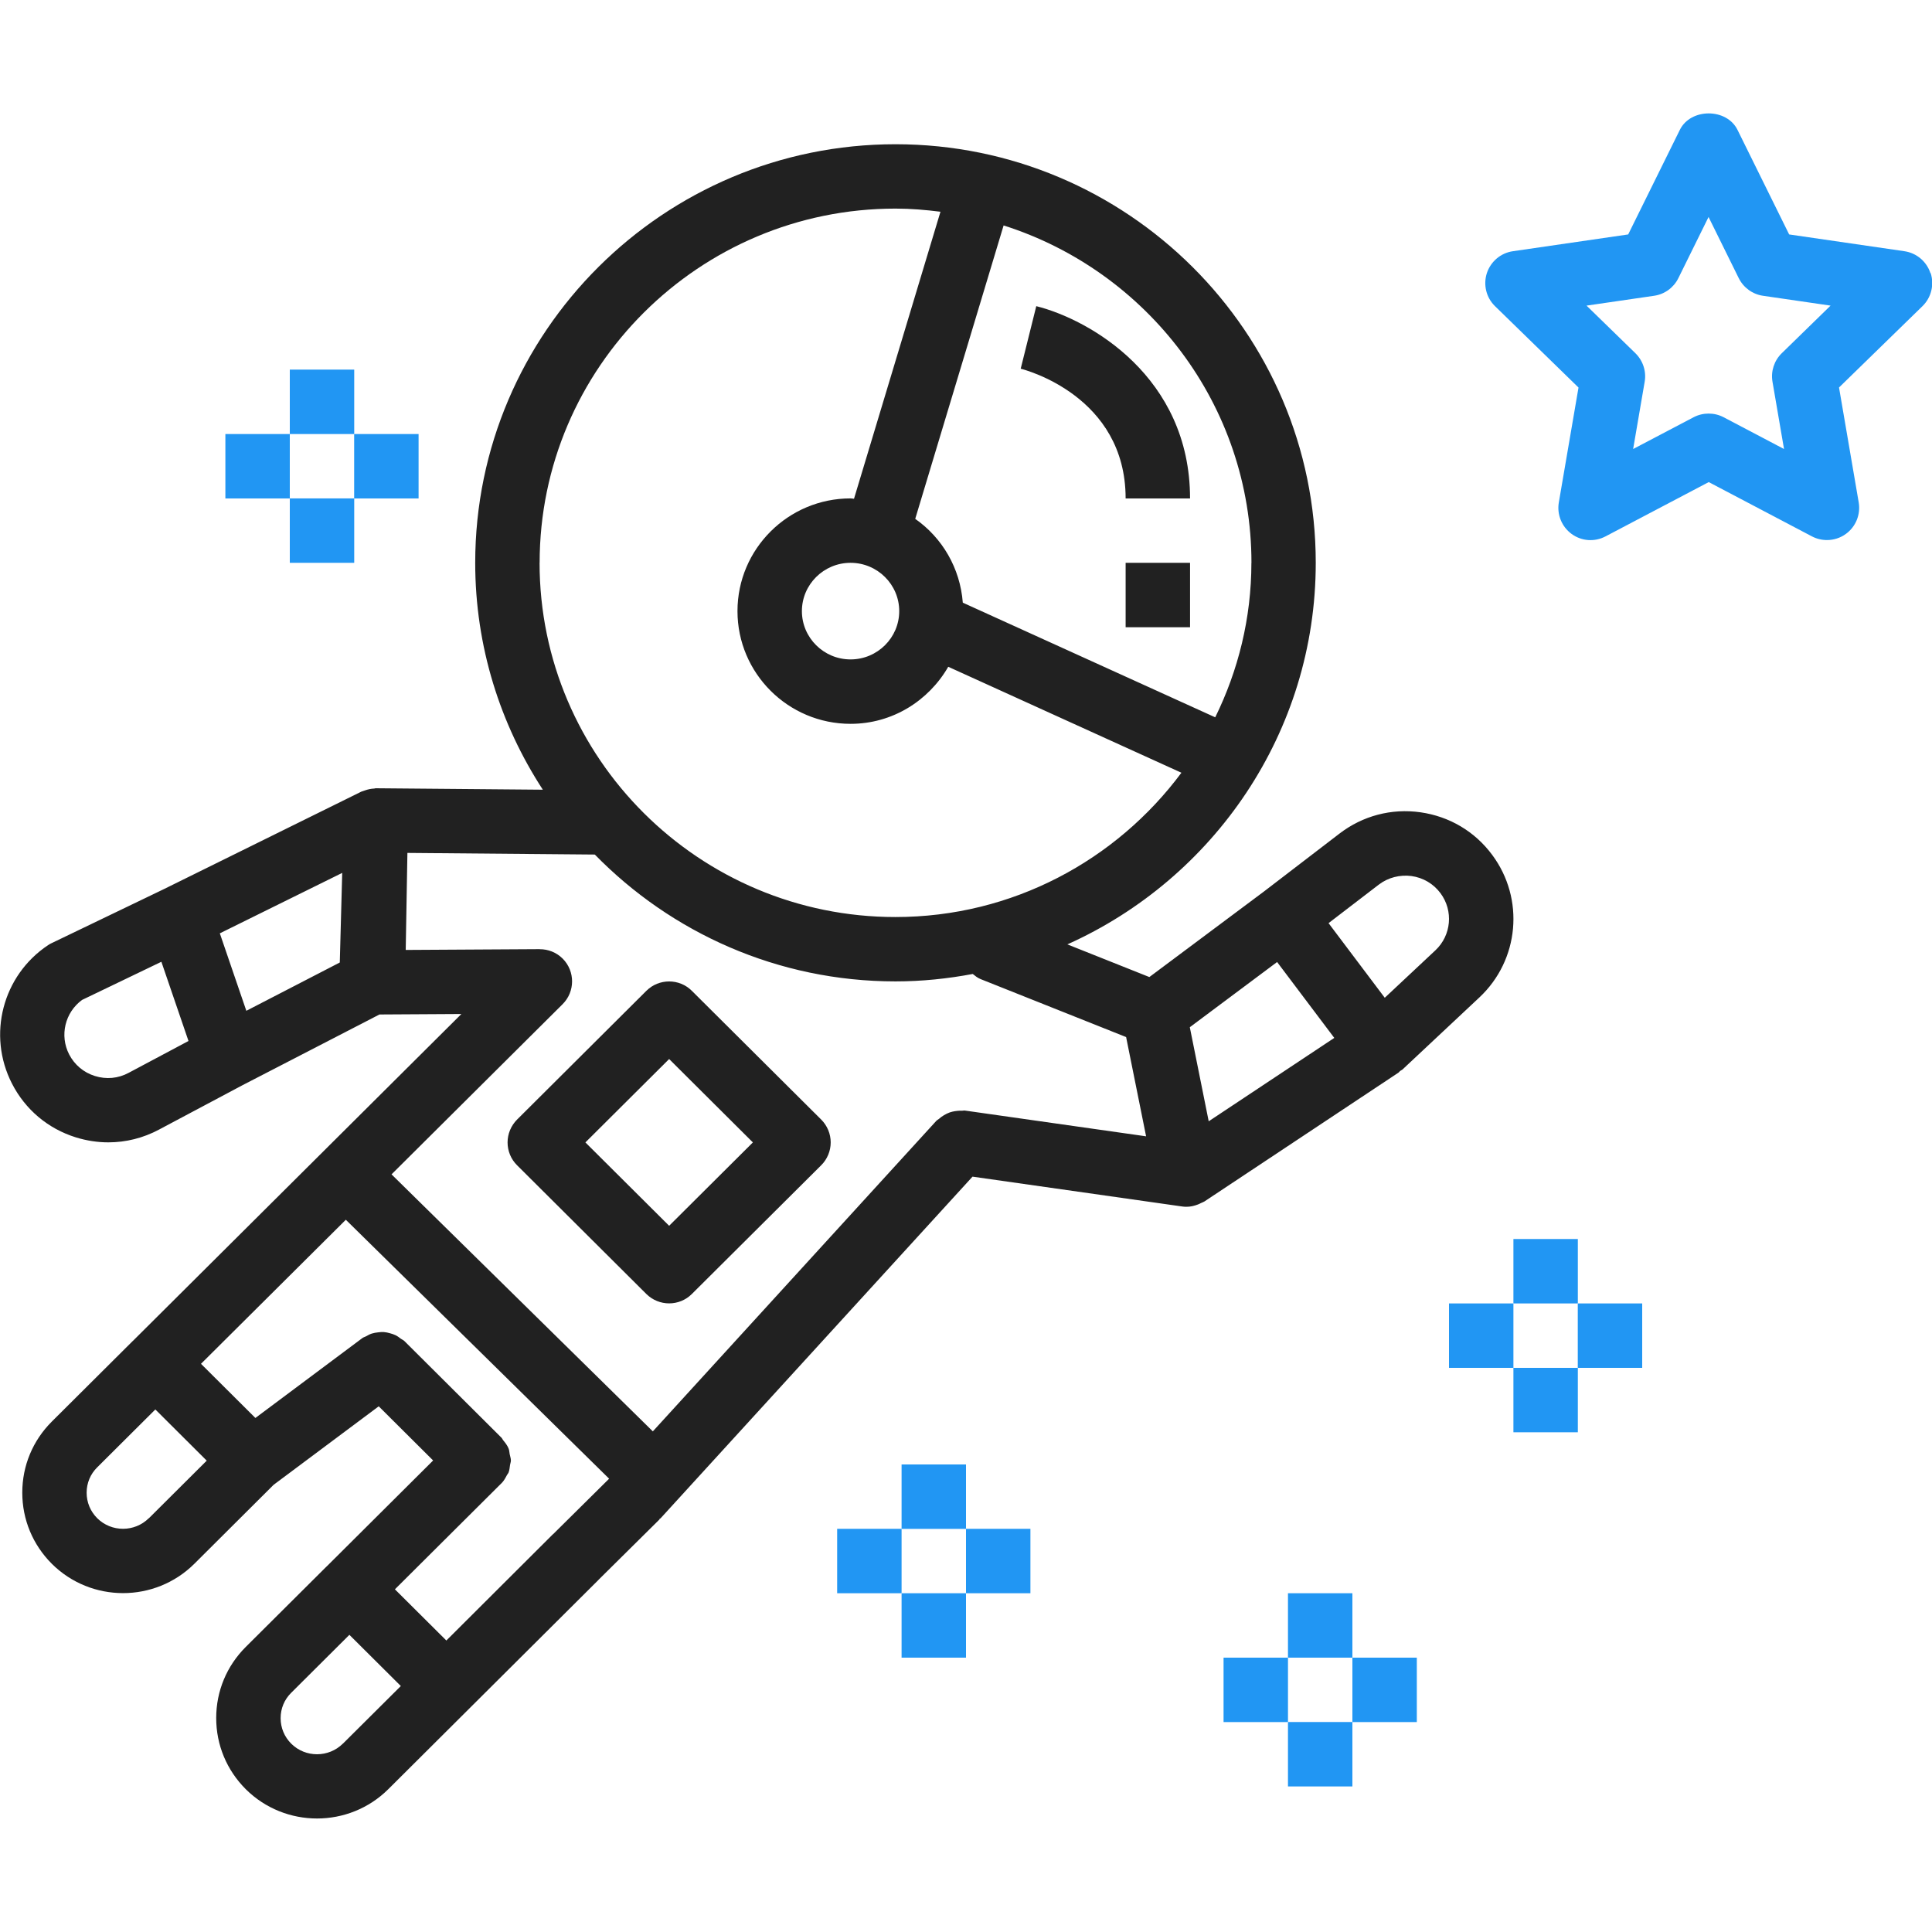
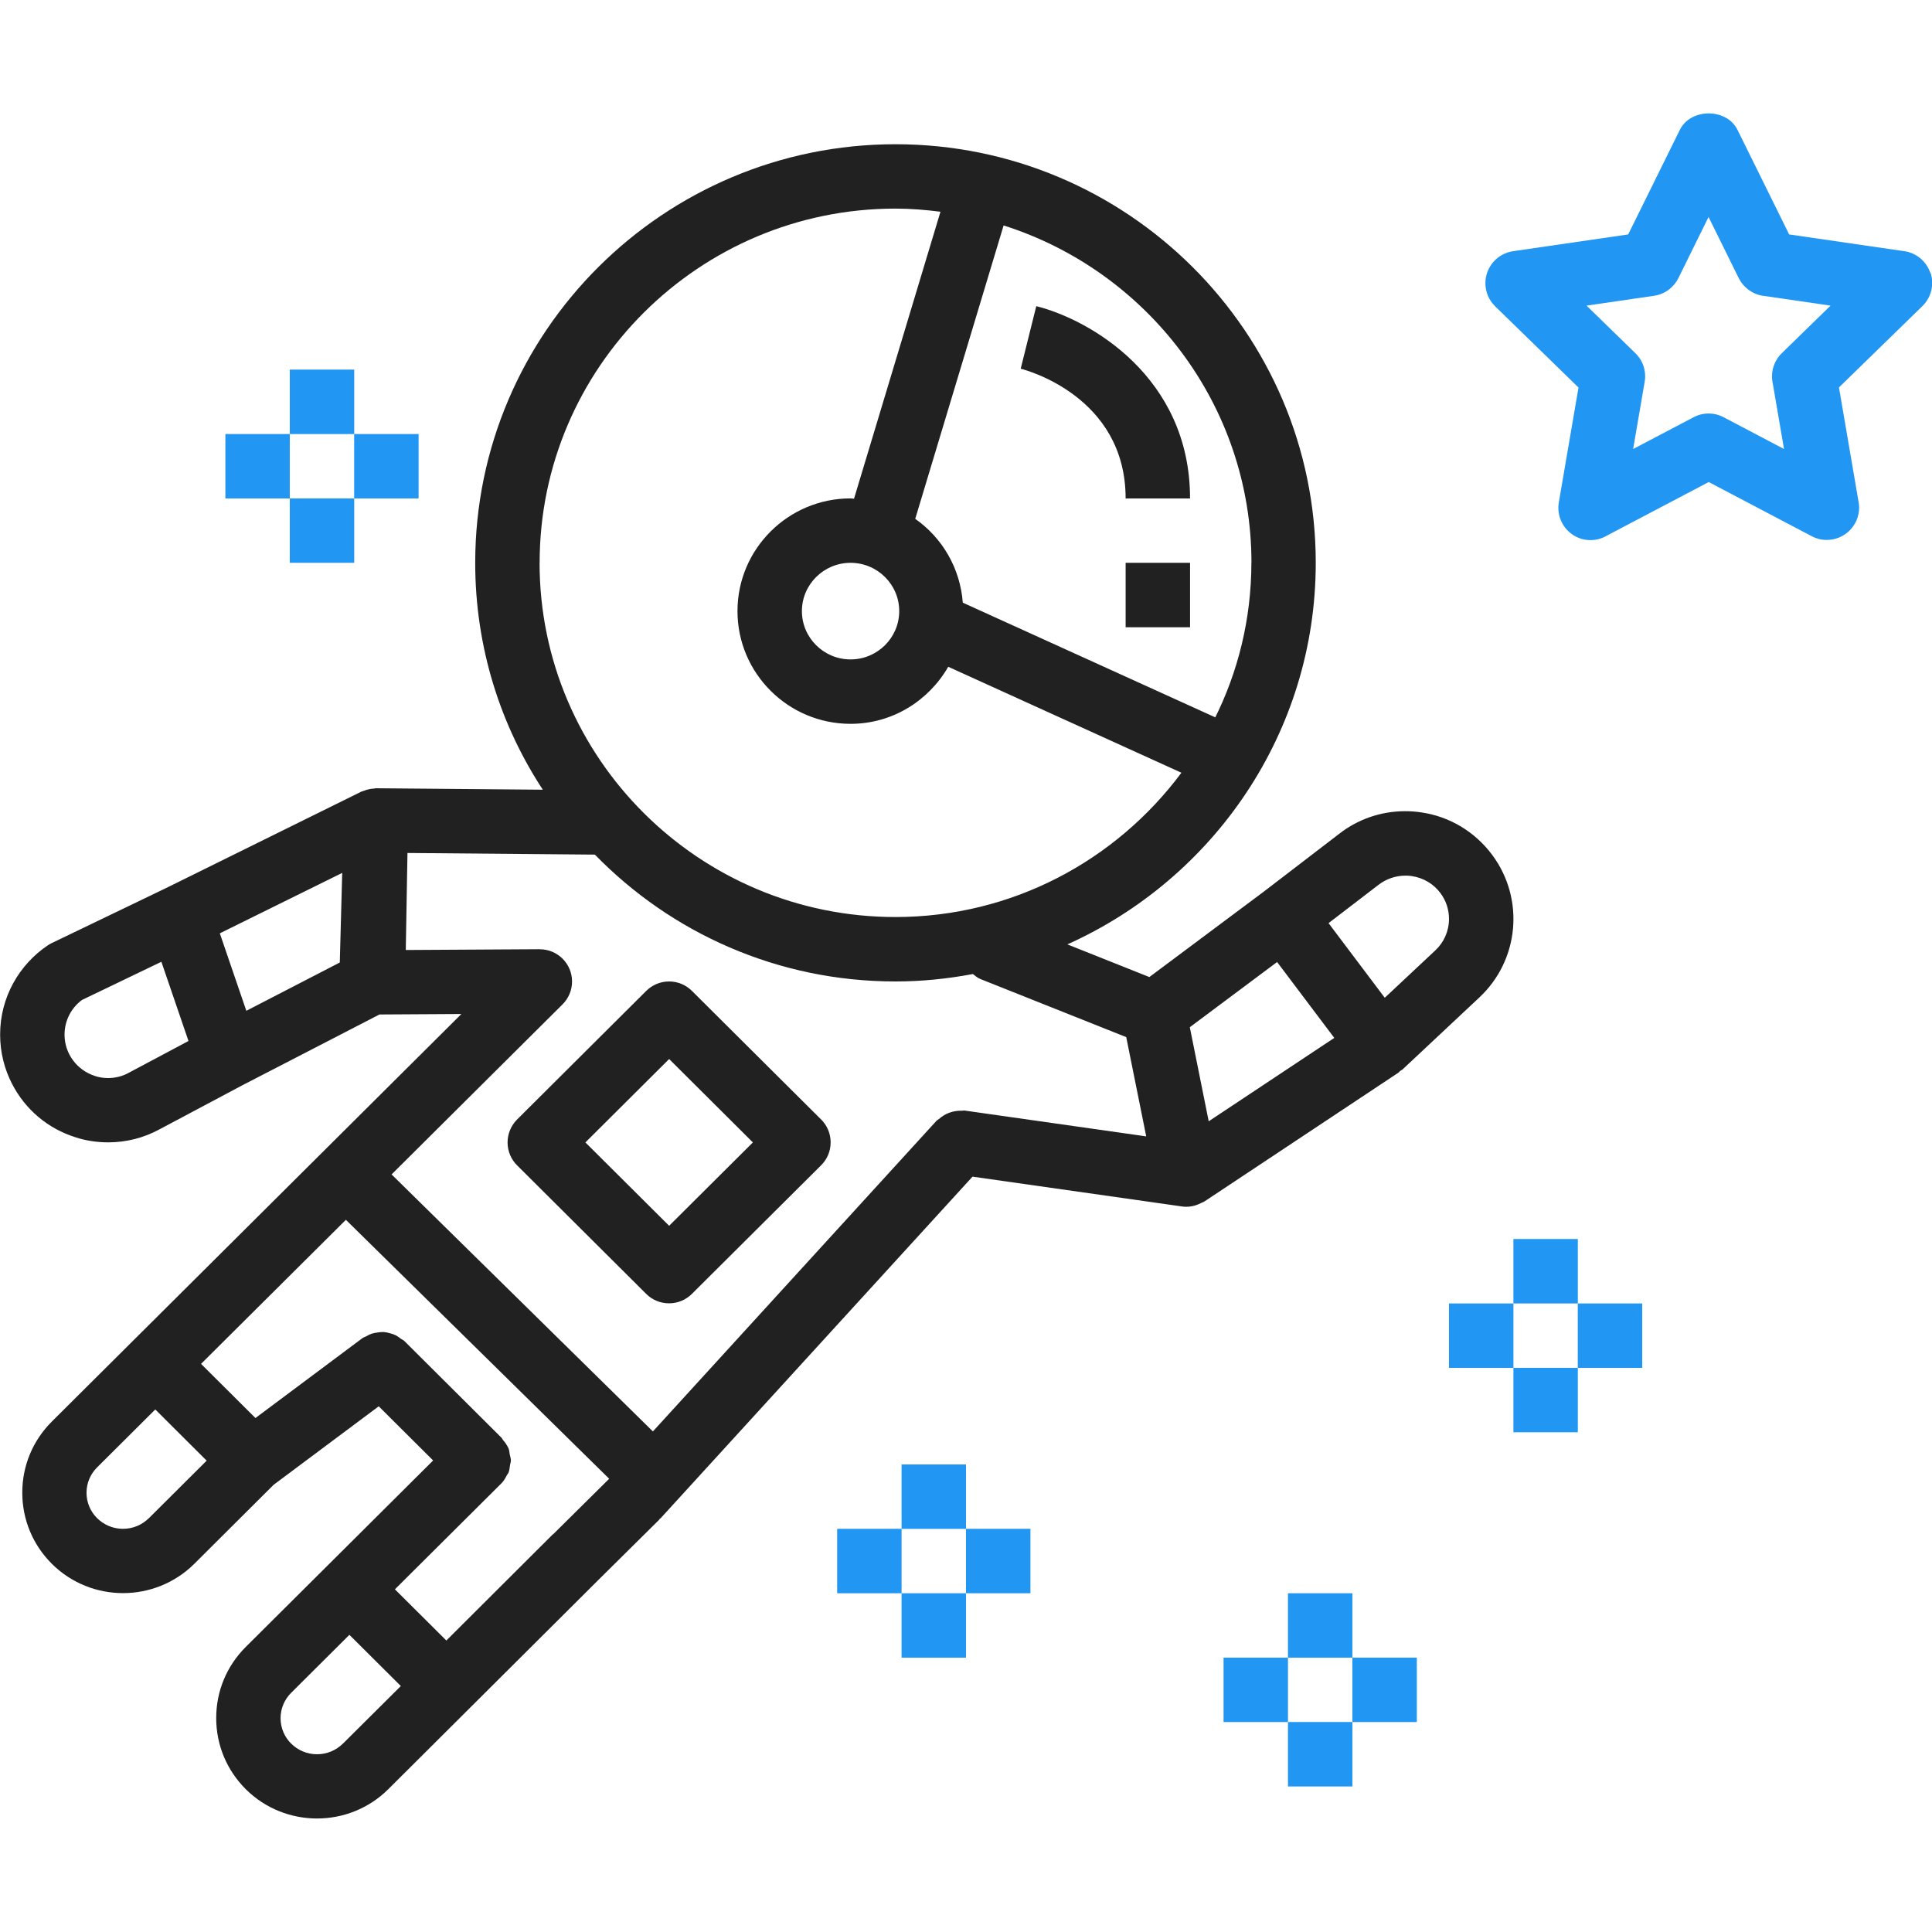
<svg xmlns="http://www.w3.org/2000/svg" version="1.1" width="32" height="32" viewBox="0 0 32 32">
-   <path fill="#2196f3" d="M31.974 4.524c-0.063-0.193-0.229-0.333-0.43-0.363l-1.91-0.278-0.855-1.731c-0.179-0.365-0.777-0.365-0.956 0l-0.855 1.731-1.91 0.278c-0.201 0.029-0.367 0.17-0.431 0.363-0.062 0.193-0.011 0.405 0.135 0.547l1.383 1.348-0.326 1.903c-0.034 0.2 0.048 0.402 0.212 0.522 0.166 0.121 0.382 0.135 0.562 0.040l1.709-0.899 1.709 0.899c0.078 0.041 0.164 0.061 0.249 0.061 0.11 0 0.221-0.034 0.314-0.102 0.164-0.119 0.246-0.322 0.212-0.522l-0.326-1.903 1.383-1.348c0.145-0.142 0.197-0.354 0.135-0.547zM29.511 5.851c-0.125 0.122-0.183 0.299-0.153 0.472l0.191 1.114-1-0.526c-0.078-0.041-0.163-0.061-0.249-0.061s-0.17 0.020-0.249 0.061l-1.001 0.526 0.191-1.114c0.030-0.173-0.028-0.349-0.153-0.472l-0.81-0.789 1.119-0.163c0.174-0.025 0.324-0.134 0.402-0.292l0.5-1.013 0.5 1.013c0.078 0.157 0.228 0.267 0.402 0.292l1.119 0.163-0.809 0.789z" />
-   <path fill="#2196f3" d="M26.134 20.522h-1.067v1.067h1.067v-1.067z" />
-   <path fill="#2196f3" d="M26.134 22.656h-1.067v1.067h1.067v-1.067z" />
-   <path fill="#2196f3" d="M27.2 21.589h-1.067v1.067h1.067v-1.067z" />
-   <path fill="#2196f3" d="M25.067 21.589h-1.067v1.067h1.067v-1.067z" />
-   <path fill="#2196f3" d="M22.4 26.389h-1.067v1.067h1.067v-1.067z" />
-   <path fill="#2196f3" d="M22.4 28.522h-1.067v1.067h1.067v-1.067z" />
-   <path fill="#2196f3" d="M23.467 27.456h-1.067v1.067h1.067v-1.067z" />
-   <path fill="#2196f3" d="M21.333 27.456h-1.067v1.067h1.067v-1.067z" />
-   <path fill="#2196f3" d="M16 24.256h-1.067v1.067h1.067v-1.067z" />
-   <path fill="#2196f3" d="M16 26.389h-1.067v1.067h1.067v-1.067z" />
-   <path fill="#2196f3" d="M17.067 25.322h-1.067v1.067h1.067v-1.067z" />
-   <path fill="#2196f3" d="M14.933 25.322h-1.067v1.067h1.067v-1.067z" />
-   <path fill="#2196f3" d="M5.867 6.122h-1.067v1.067h1.067v-1.067z" />
-   <path fill="#2196f3" d="M5.867 8.255h-1.067v1.067h1.067v-1.067z" />
-   <path fill="#2196f3" d="M6.933 7.189h-1.067v1.067h1.067v-1.067z" />
-   <path fill="#2196f3" d="M4.8 7.189h-1.067v1.067h1.067v-1.067z" />
-   <path fill="#212121" d="M24.715 14.159c-0.287-0.388-0.709-0.637-1.188-0.705-0.481-0.068-0.956 0.058-1.34 0.352l-1.252 0.96-1.898 1.417-1.358-0.541c2.421-1.086 4.114-3.508 4.114-6.32 0-3.823-3.123-6.933-6.961-6.933s-6.961 3.11-6.961 6.933c0 1.386 0.414 2.674 1.12 3.758l-2.764-0.024c-0.002 0-0.003 0-0.005 0-0.009 0-0.015 0.004-0.023 0.005-0.053 0.002-0.105 0.013-0.155 0.031-0.013 0.005-0.026 0.008-0.038 0.013-0.006 0.003-0.013 0.003-0.019 0.006l-3.233 1.596c-0.001 0-0.001 0-0.001 0.001l-1.893 0.911c-0.021 0.009-0.042 0.021-0.063 0.035-0.755 0.502-1.012 1.489-0.598 2.295 0.22 0.429 0.595 0.745 1.056 0.889 0.178 0.055 0.359 0.083 0.539 0.083 0.29 0 0.577-0.071 0.839-0.211l1.388-0.738 2.264-1.169 1.357-0.008-5.442 5.416c-0.001 0.001-0.001 0.001-0.002 0.001l-1.339 1.333c-0.316 0.315-0.49 0.732-0.49 1.178s0.174 0.863 0.49 1.179c0.325 0.323 0.752 0.485 1.179 0.485s0.854-0.162 1.18-0.485l1.314-1.309 1.741-1.3 0.901 0.897-1.762 1.754c-0 0.001-0.001 0.001-0.002 0.001l-1.339 1.333c-0.316 0.315-0.49 0.732-0.49 1.178s0.174 0.863 0.49 1.179c0.325 0.323 0.753 0.485 1.18 0.485s0.855-0.162 1.18-0.485l3.482-3.467c0.001-0.001 0.001-0.001 0.001-0.002l1.010-1-0.004-0.004c0.006-0.006 0.015-0.009 0.022-0.015l5.166-5.658 3.471 0.494c0.025 0.004 0.050 0.005 0.075 0.005 0.065 0 0.127-0.015 0.187-0.038 0.018-0.006 0.033-0.015 0.050-0.023 0.019-0.010 0.039-0.015 0.058-0.027l3.213-2.133c0.012-0.008 0.018-0.021 0.029-0.029 0.013-0.010 0.029-0.014 0.041-0.026l1.271-1.191c0.662-0.62 0.753-1.635 0.212-2.362zM2.13 17.77c-0.173 0.093-0.37 0.111-0.558 0.052-0.187-0.058-0.338-0.186-0.427-0.358-0.161-0.314-0.068-0.695 0.214-0.902l1.314-0.632 0.449 1.312-0.992 0.528zM5.628 15.942l-1.548 0.8-0.439-1.283 2.027-1.001-0.040 1.484zM20.727 9.322c0 0.918-0.219 1.785-0.599 2.559l-4.181-1.899c-0.044-0.573-0.341-1.075-0.788-1.388l1.464-4.86c2.378 0.756 4.105 2.974 4.105 5.588zM8.938 9.322c0-3.235 2.644-5.867 5.894-5.867 0.253 0 0.5 0.021 0.745 0.052l-1.432 4.754c-0.019-0.001-0.037-0.006-0.057-0.006-1.033 0-1.873 0.837-1.873 1.867s0.84 1.867 1.873 1.867c0.694 0 1.294-0.383 1.618-0.945l3.862 1.755c-1.075 1.446-2.795 2.39-4.737 2.39-3.25 0-5.894-2.632-5.894-5.867zM14.894 10.122c0 0.441-0.362 0.8-0.806 0.8s-0.806-0.359-0.806-0.8c0-0.441 0.362-0.8 0.806-0.8s0.806 0.359 0.806 0.8zM2.465 25.146c-0.236 0.234-0.619 0.234-0.854 0.001-0.114-0.114-0.176-0.263-0.176-0.423s0.062-0.309 0.176-0.421l0.962-0.958 0.851 0.848-0.959 0.955zM5.679 28.88c-0.236 0.234-0.619 0.235-0.855 0.001-0.114-0.114-0.176-0.263-0.176-0.423s0.062-0.309 0.176-0.421l0.963-0.959 0.852 0.848-0.96 0.955zM9.16 25.411c-0.001 0-0.001 0-0.002 0.001l-1.765 1.76-0.852-0.848 1.763-1.755c0 0 0 0 0-0s0.001-0.001 0.002-0.001c0.040-0.040 0.065-0.088 0.090-0.135 0.007-0.014 0.020-0.026 0.026-0.040 0.017-0.041 0.019-0.085 0.026-0.129 0.003-0.025 0.014-0.047 0.014-0.073 0-0.036-0.013-0.070-0.020-0.106-0.006-0.032-0.006-0.065-0.019-0.095-0.020-0.050-0.055-0.094-0.091-0.138-0.010-0.012-0.014-0.027-0.025-0.038 0 0 0 0-0.001 0s-0.001-0.002-0.001-0.002l-1.607-1.6c-0.017-0.017-0.039-0.024-0.058-0.038-0.028-0.022-0.055-0.042-0.087-0.058-0.030-0.015-0.061-0.024-0.093-0.033-0.034-0.010-0.067-0.017-0.103-0.020-0.033-0.002-0.063 0.001-0.095 0.005-0.036 0.004-0.069 0.009-0.104 0.020-0.034 0.011-0.063 0.027-0.094 0.045-0.020 0.011-0.042 0.015-0.061 0.029l-1.773 1.324-0.901-0.897 2.399-2.386 4.361 4.289-0.928 0.919zM15.979 18.394c-0.015-0.002-0.030 0.004-0.045 0.003-0.039-0.002-0.076 0.001-0.115 0.007-0.030 0.005-0.059 0.011-0.088 0.021-0.034 0.012-0.065 0.028-0.097 0.047-0.030 0.018-0.057 0.037-0.083 0.061-0.013 0.011-0.028 0.017-0.040 0.029l-4.698 5.146-4.328-4.257 2.833-2.818c0.209-0.208 0.21-0.546 0.002-0.755-0.105-0.105-0.243-0.157-0.381-0.156v-0.001l-2.219 0.013 0.028-1.607 3.104 0.027c1.265 1.294 3.029 2.101 4.981 2.101 0.437 0 0.864-0.045 1.279-0.123 0.040 0.032 0.079 0.065 0.13 0.085l2.41 0.96 0.331 1.644-3.003-0.427zM20.020 18.572l-0.313-1.558 1.446-1.080 0.947 1.257-2.080 1.381zM23.774 15.741l-0.838 0.785-0.931-1.236 0.831-0.637c0.155-0.119 0.351-0.168 0.543-0.143 0.193 0.027 0.364 0.128 0.48 0.284 0.217 0.292 0.18 0.699-0.085 0.947z" />
-   <path fill="#212121" d="M13.602 18.544l-2.143-2.133c-0.207-0.207-0.545-0.207-0.753 0l-2.142 2.133c-0.1 0.101-0.157 0.236-0.157 0.378s0.056 0.278 0.157 0.378l2.142 2.133c0.104 0.103 0.241 0.155 0.377 0.155s0.273-0.052 0.376-0.155l2.143-2.133c0.1-0.1 0.157-0.236 0.157-0.378s-0.057-0.278-0.157-0.378zM11.083 20.303l-1.387-1.381 1.387-1.381 1.387 1.381-1.387 1.381z" />
-   <path fill="#212121" d="M17.164 5.071l-0.258 1.036c0.071 0.018 1.738 0.452 1.738 2.149h1.067c-0-2.017-1.666-2.965-2.547-3.185z" />
-   <path fill="#212121" d="M19.711 9.322h-1.067v1.067h1.067v-1.067z" />
+   <path fill="#2196f3" d="M31.974 4.524c-0.064-0.191-0.227-0.332-0.427-0.363l-0.003-0-1.91-0.278-0.855-1.731c-0.179-0.365-0.777-0.365-0.956 0l-0.855 1.731-1.91 0.278c-0.259 0.040-0.455 0.262-0.455 0.529 0 0.149 0.061 0.284 0.159 0.381l0 0 1.383 1.348-0.326 1.903c-0.034 0.2 0.048 0.402 0.212 0.522 0.087 0.064 0.195 0.102 0.313 0.102 0.091 0 0.177-0.023 0.252-0.064l-0.003 0.001 1.709-0.899 1.709 0.899c0.071 0.038 0.156 0.060 0.246 0.060 0.296 0 0.536-0.24 0.536-0.536 0-0.031-0.003-0.061-0.008-0.090l0 0.003-0.326-1.903 1.383-1.348c0.099-0.097 0.161-0.233 0.161-0.383 0-0.059-0.009-0.115-0.027-0.168l0.001 0.004zM29.511 5.851c-0.099 0.097-0.161 0.232-0.161 0.382 0 0.032 0.003 0.063 0.008 0.093l-0-0.003 0.191 1.114-1-0.526c-0.072-0.039-0.158-0.062-0.249-0.062s-0.177 0.023-0.252 0.063l0.003-0.001-1.001 0.526 0.191-1.114c0.005-0.027 0.008-0.058 0.008-0.090 0-0.15-0.061-0.285-0.161-0.382l-0-0-0.81-0.789 1.119-0.163c0.177-0.026 0.324-0.137 0.401-0.289l0.001-0.003 0.5-1.013 0.5 1.013c0.078 0.155 0.225 0.265 0.399 0.292l0.003 0 1.119 0.163-0.809 0.789zM26.134 20.522h-1.067v1.067h1.067v-1.067zM26.134 22.656h-1.067v1.067h1.067v-1.067zM27.2 21.589h-1.067v1.067h1.067v-1.067zM25.067 21.589h-1.067v1.067h1.067v-1.067zM22.4 26.389h-1.067v1.067h1.067v-1.067zM22.4 28.522h-1.067v1.067h1.067v-1.067zM23.467 27.456h-1.067v1.067h1.067v-1.067zM21.333 27.456h-1.067v1.067h1.067v-1.067zM16 24.256h-1.067v1.067h1.067v-1.067zM16 26.389h-1.067v1.067h1.067v-1.067zM17.067 25.322h-1.067v1.067h1.067v-1.067zM14.933 25.322h-1.067v1.067h1.067v-1.067zM5.867 6.122h-1.067v1.067h1.067v-1.067zM5.867 8.255h-1.067v1.067h1.067v-1.067z" />
+   <path fill="#2196f3" d="M6.933 7.189h-1.067v1.067h1.067v-1.067zM4.8 7.189h-1.067v1.067h1.067v-1.067z" />
+   <path fill="#212121" d="M24.715 14.159c-0.28-0.376-0.698-0.636-1.179-0.704l-0.009-0.001c-0.076-0.012-0.164-0.018-0.254-0.018-0.411 0-0.789 0.139-1.090 0.373l0.004-0.003-1.252 0.96-1.898 1.417-1.358-0.541c2.421-1.086 4.114-3.508 4.114-6.32 0-3.823-3.123-6.933-6.961-6.933s-6.961 3.11-6.961 6.933c0 0 0 0.001 0 0.001 0 1.398 0.418 2.698 1.136 3.782l-0.016-0.025-2.769-0.024c-0.009 0-0.015 0.004-0.023 0.005-0.056 0.002-0.109 0.014-0.159 0.032l0.004-0.001-0.038 0.013c-0.006 0.003-0.013 0.003-0.019 0.006l-3.234 1.597-1.893 0.911c-0.024 0.011-0.045 0.023-0.064 0.036l0.001-0.001c-0.482 0.323-0.795 0.866-0.795 1.482 0 0.297 0.073 0.577 0.201 0.823l-0.005-0.010c0.22 0.429 0.595 0.745 1.056 0.889 0.161 0.053 0.346 0.083 0.538 0.083 0.308 0 0.597-0.078 0.85-0.216l-0.009 0.005 1.388-0.738 2.264-1.169 1.357-0.008-6.783 6.75c-0.316 0.315-0.49 0.732-0.49 1.178s0.174 0.863 0.49 1.179c0.325 0.323 0.752 0.485 1.179 0.485s0.854-0.162 1.18-0.485l1.314-1.309 1.741-1.3 0.901 0.897-3.103 3.088c-0.316 0.315-0.49 0.732-0.49 1.178s0.174 0.863 0.49 1.179c0.325 0.323 0.753 0.485 1.18 0.485s0.855-0.162 1.18-0.485l3.483-3.469 1.010-1-0.004-0.004c0.006-0.006 0.015-0.009 0.022-0.015l5.166-5.658 3.471 0.494c0.020 0.003 0.044 0.005 0.068 0.005 0.070 0 0.136-0.014 0.197-0.039l-0.003 0.001c0.018-0.006 0.033-0.015 0.050-0.023 0.019-0.010 0.039-0.015 0.058-0.027l3.213-2.133c0.012-0.008 0.018-0.021 0.029-0.029 0.013-0.010 0.029-0.014 0.041-0.026l1.271-1.191c0.662-0.62 0.753-1.635 0.212-2.362zM2.13 17.77c-0.098 0.054-0.215 0.086-0.34 0.086-0.078 0-0.153-0.012-0.223-0.036l0.005 0.001c-0.294-0.094-0.503-0.365-0.503-0.684 0-0.235 0.113-0.444 0.288-0.574l0.002-0.001 1.314-0.632 0.449 1.312-0.992 0.528zM5.628 15.942l-1.548 0.8-0.439-1.283 2.027-1.001-0.040 1.484zM20.727 9.322c-0.001 0.932-0.222 1.813-0.614 2.592l0.015-0.033-4.181-1.899c-0.044-0.575-0.342-1.073-0.782-1.384l-0.006-0.004 1.464-4.86c2.378 0.756 4.105 2.974 4.105 5.588zM8.938 9.322c0-3.235 2.644-5.867 5.894-5.867 0.253 0 0.5 0.021 0.745 0.052l-1.432 4.754c-0.019-0.001-0.037-0.006-0.057-0.006-1.033 0-1.873 0.837-1.873 1.867s0.84 1.867 1.873 1.867c0.694 0 1.294-0.383 1.618-0.945l3.862 1.755c-1.085 1.456-2.802 2.389-4.737 2.39h-0c-3.25 0-5.894-2.632-5.894-5.867zM14.894 10.122c0 0.441-0.362 0.8-0.806 0.8s-0.806-0.359-0.806-0.8c0-0.441 0.362-0.8 0.806-0.8s0.806 0.359 0.806 0.8zM2.465 25.146c-0.11 0.109-0.261 0.176-0.428 0.176s-0.317-0.067-0.427-0.175l0 0c-0.109-0.107-0.177-0.257-0.177-0.422s0.068-0.315 0.177-0.422l0-0 0.962-0.958 0.851 0.848-0.959 0.955zM5.679 28.88c-0.11 0.109-0.261 0.176-0.428 0.176s-0.317-0.067-0.427-0.175l0 0c-0.109-0.107-0.177-0.257-0.177-0.422s0.068-0.315 0.177-0.422l0-0 0.963-0.959 0.852 0.848-0.96 0.955zM9.16 25.411l-0.002 0.001-1.765 1.76-0.852-0.848 1.765-1.756c0.040-0.040 0.065-0.088 0.090-0.135 0.007-0.014 0.020-0.026 0.026-0.040 0.017-0.041 0.019-0.085 0.026-0.129 0.003-0.025 0.014-0.047 0.014-0.073 0-0.036-0.013-0.070-0.020-0.106-0.006-0.032-0.006-0.065-0.019-0.095-0.025-0.053-0.055-0.098-0.091-0.138l0 0c-0.010-0.012-0.014-0.027-0.025-0.038h-0.001l-0.001-0.002-1.607-1.6c-0.017-0.017-0.039-0.024-0.058-0.038-0.025-0.021-0.054-0.040-0.084-0.057l-0.003-0.001c-0.026-0.013-0.057-0.024-0.089-0.032l-0.004-0.001c-0.030-0.009-0.065-0.017-0.101-0.020l-0.002-0c-0.006-0-0.014-0-0.021-0-0.026 0-0.052 0.002-0.076 0.006l0.003-0c-0.038 0.004-0.074 0.011-0.108 0.021l0.004-0.001c-0.036 0.013-0.067 0.028-0.096 0.046l0.002-0.001c-0.020 0.011-0.042 0.015-0.061 0.029l-1.773 1.324-0.901-0.897 2.399-2.386 4.361 4.289-0.928 0.919zM15.979 18.394c-0.015-0.002-0.030 0.004-0.045 0.003-0.006-0-0.013-0-0.020-0-0.103 0-0.199 0.028-0.282 0.077l0.003-0.001c-0.031 0.018-0.059 0.039-0.083 0.061l0-0c-0.013 0.011-0.028 0.017-0.040 0.029l-4.698 5.146-4.328-4.257 2.833-2.818c0.096-0.097 0.156-0.23 0.156-0.377 0-0.295-0.239-0.534-0.534-0.534-0 0-0.001 0-0.001 0h0v-0.001l-2.219 0.013 0.028-1.607 3.104 0.027c1.263 1.297 3.027 2.101 4.978 2.101 0.001 0 0.002 0 0.004 0h-0c0.437 0 0.864-0.045 1.279-0.123 0.040 0.032 0.079 0.065 0.13 0.085l2.41 0.96 0.331 1.644-3.003-0.427zM20.020 18.572l-0.313-1.558 1.446-1.080 0.947 1.257-2.080 1.381zM23.774 15.741l-0.838 0.785-0.931-1.236 0.831-0.637c0.122-0.093 0.277-0.15 0.445-0.15 0.035 0 0.069 0.002 0.102 0.007l-0.004-0c0.198 0.028 0.367 0.132 0.479 0.282l0.001 0.002c0.088 0.117 0.141 0.265 0.141 0.426 0 0.205-0.087 0.391-0.226 0.521l-0 0z" />
+   <path fill="#212121" d="M13.602 18.544l-2.143-2.133c-0.097-0.096-0.23-0.155-0.377-0.155s-0.28 0.059-0.377 0.155l0-0-2.142 2.133c-0.096 0.097-0.156 0.231-0.156 0.378s0.059 0.281 0.156 0.378l-0-0 2.142 2.133c0.097 0.096 0.23 0.154 0.377 0.154s0.28-0.059 0.377-0.155l-0 0 2.143-2.133c0.097-0.097 0.156-0.23 0.156-0.378s-0.060-0.281-0.156-0.378v0zM11.083 20.303l-1.387-1.381 1.387-1.381 1.387 1.381-1.387 1.381zM17.164 5.071l-0.258 1.036c0.071 0.018 1.738 0.452 1.738 2.149h1.067c0-2.017-1.666-2.965-2.547-3.185zM19.711 9.322h-1.067v1.067h1.067v-1.067z" />
</svg>
